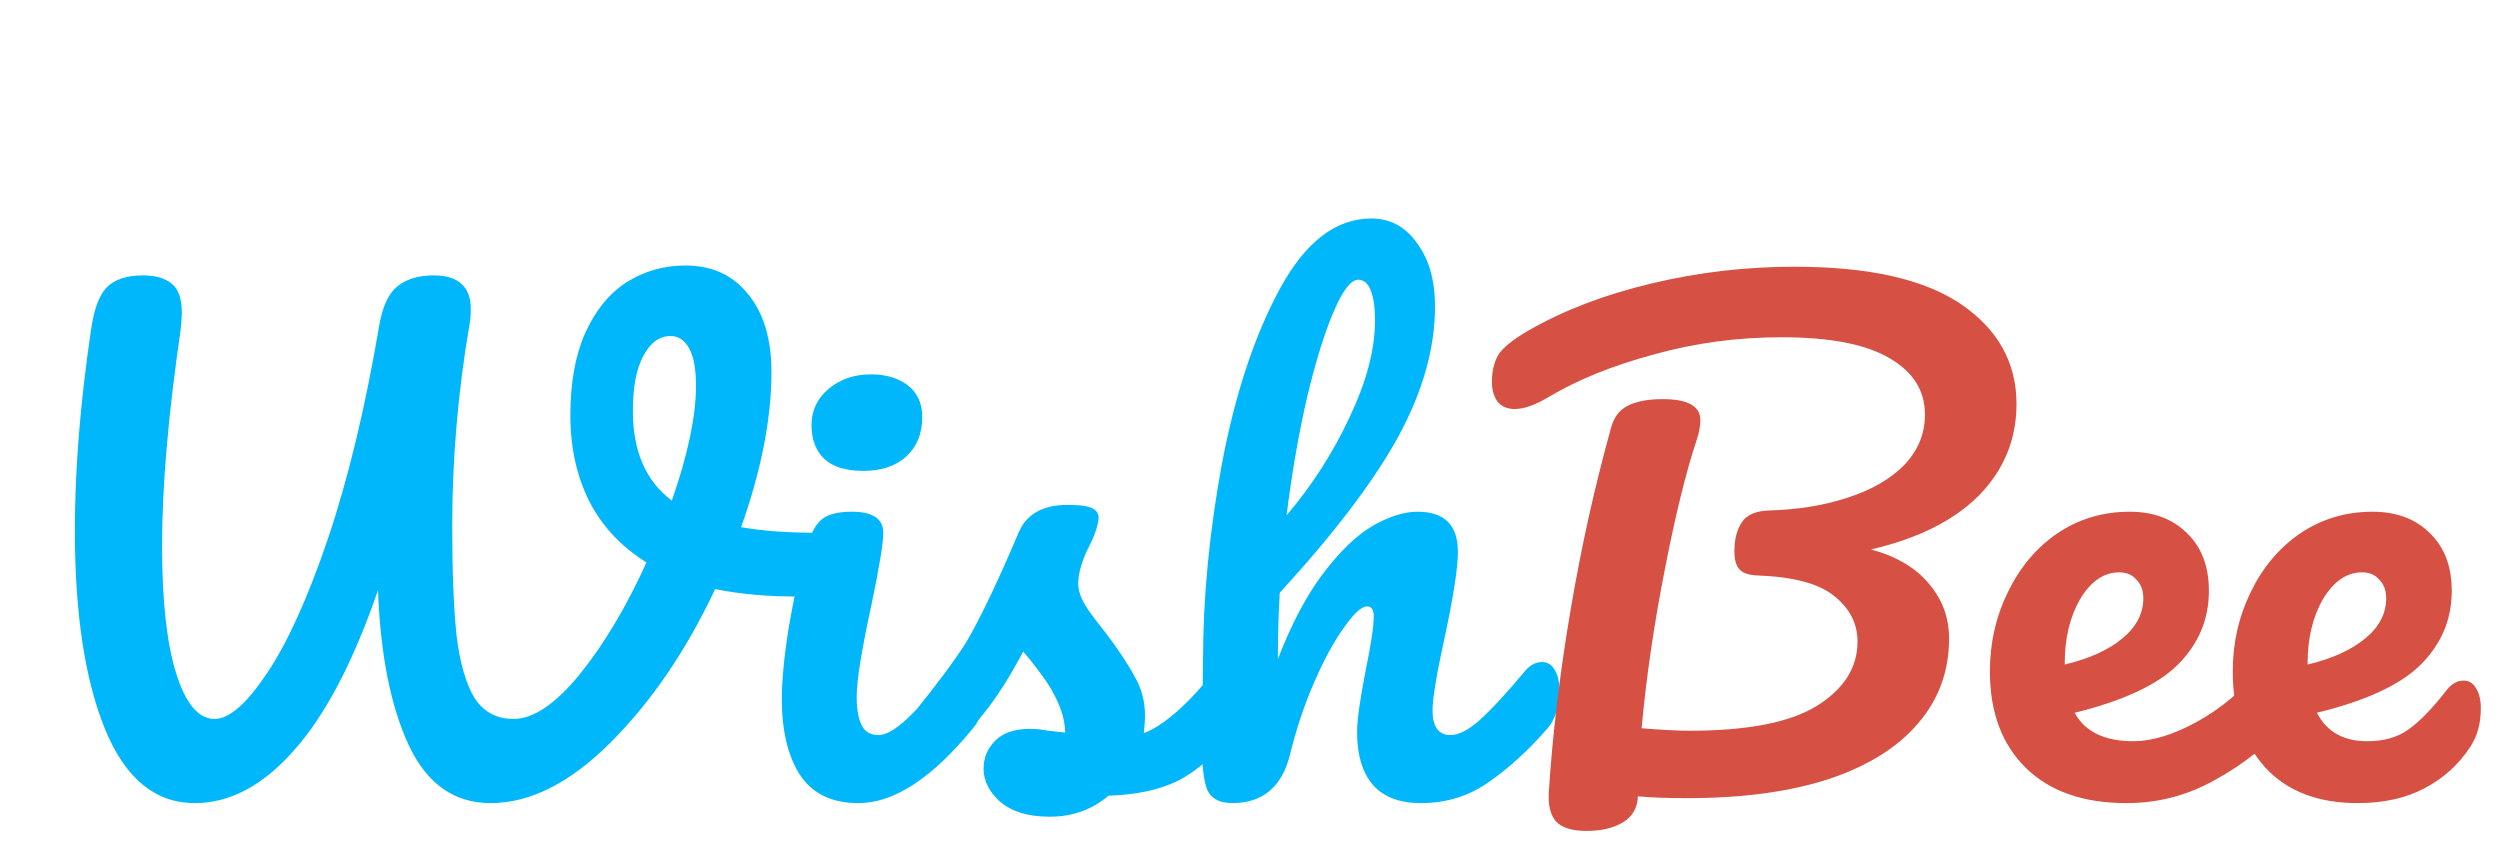
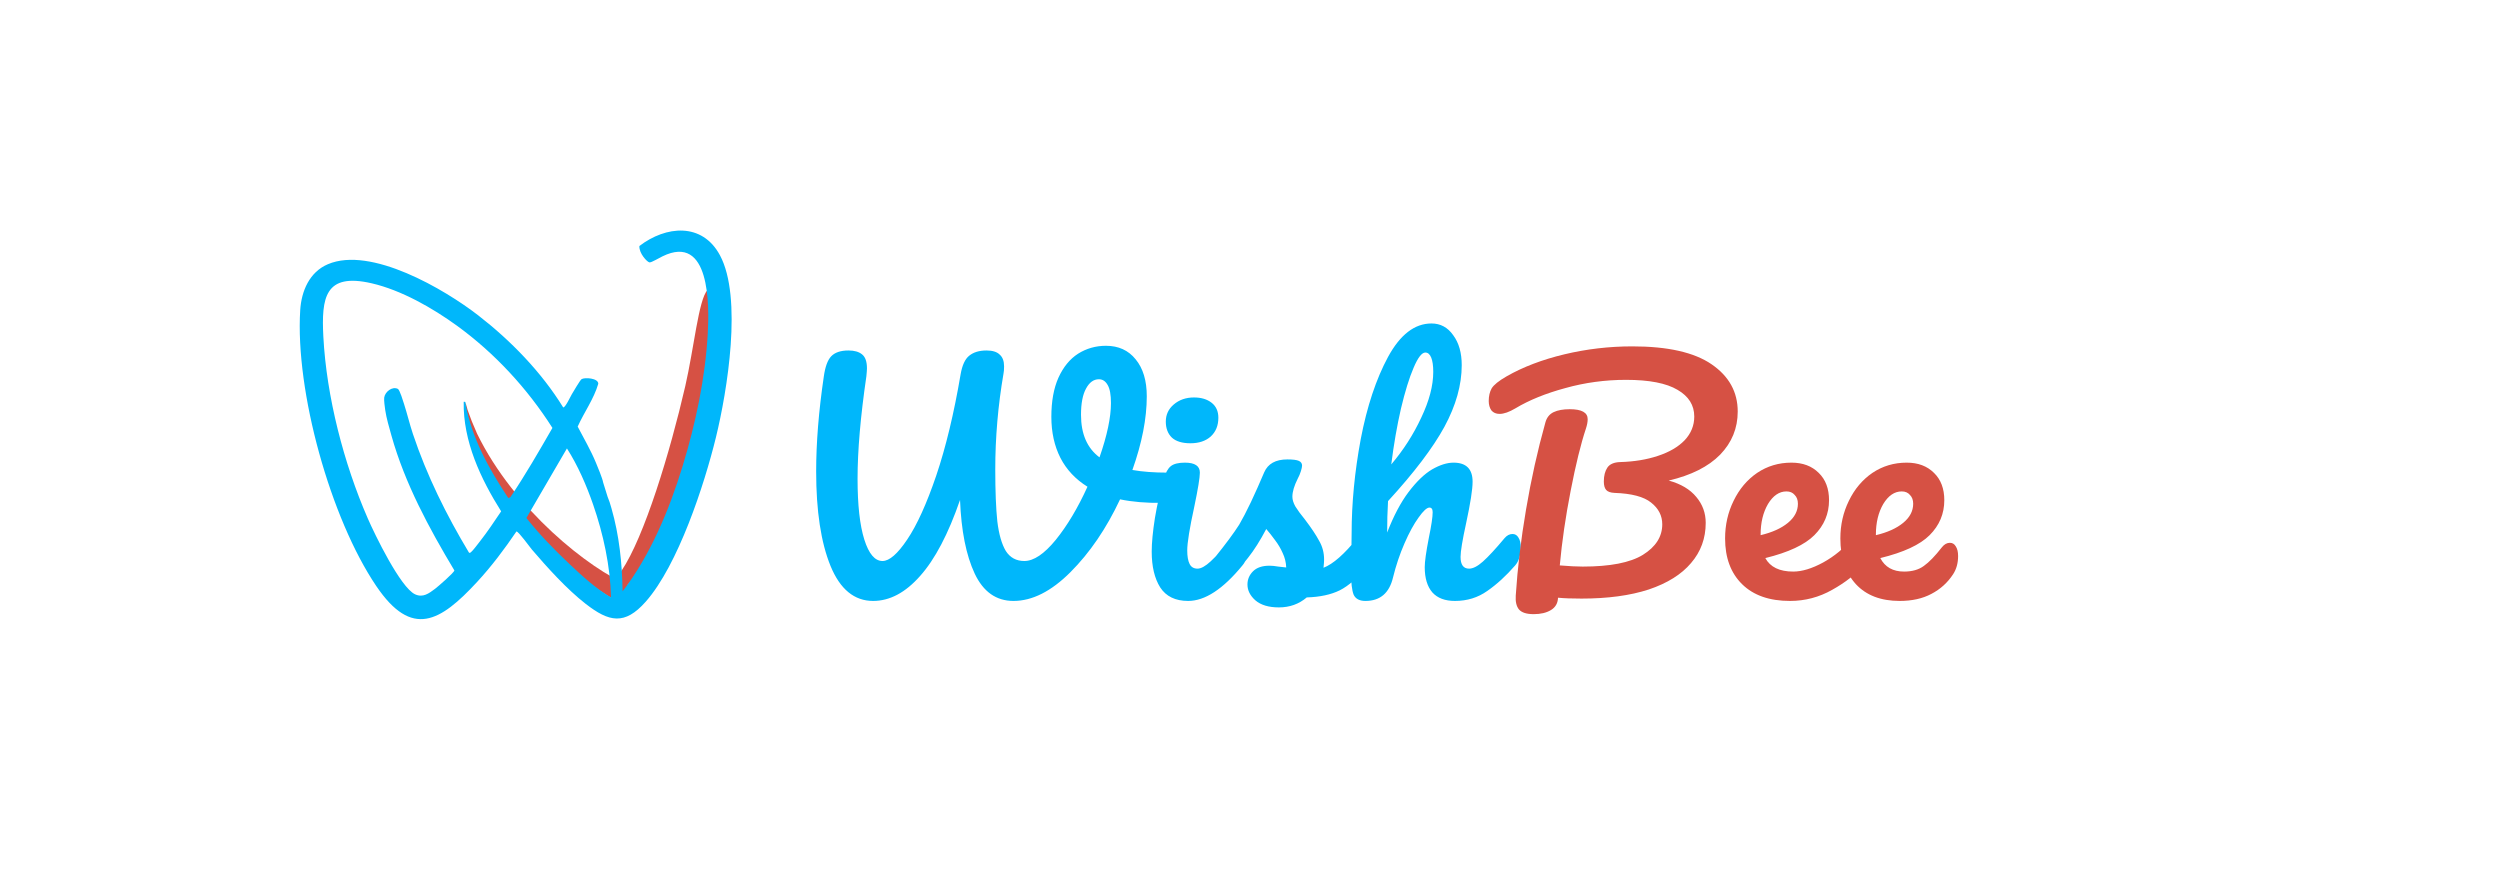
- <svg xmlns="http://www.w3.org/2000/svg" width="100" height="34" viewBox="0 0 100 34" fill="none">
-   <path d="M32.614 21.31C32.994 21.31 33.266 21.392 33.431 21.557C33.612 21.722 33.703 21.937 33.703 22.201C33.703 22.63 33.571 23.009 33.307 23.339C33.06 23.669 32.664 23.842 32.12 23.859C30.816 23.875 29.645 23.776 28.606 23.562C27.451 26.02 26.057 28.066 24.424 29.699C22.807 31.315 21.207 32.124 19.623 32.124C18.171 32.124 17.083 31.357 16.357 29.822C15.631 28.272 15.218 26.201 15.119 23.611C14.13 26.482 13.008 28.618 11.754 30.02C10.517 31.423 9.197 32.124 7.795 32.124C6.211 32.124 5.015 31.142 4.207 29.179C3.398 27.199 2.994 24.543 2.994 21.211C2.994 18.786 3.209 16.122 3.638 13.218C3.753 12.393 3.959 11.824 4.256 11.511C4.57 11.181 5.056 11.016 5.716 11.016C6.211 11.016 6.591 11.123 6.854 11.338C7.135 11.552 7.275 11.948 7.275 12.525C7.275 12.641 7.259 12.864 7.226 13.194C6.731 16.575 6.483 19.454 6.483 21.83C6.483 24.04 6.673 25.748 7.052 26.952C7.432 28.156 7.943 28.758 8.587 28.758C9.164 28.758 9.857 28.156 10.665 26.952C11.49 25.731 12.307 23.933 13.115 21.557C13.923 19.165 14.608 16.32 15.169 13.02C15.301 12.261 15.54 11.742 15.887 11.461C16.25 11.164 16.736 11.016 17.346 11.016C17.858 11.016 18.229 11.131 18.46 11.362C18.707 11.577 18.831 11.907 18.831 12.352C18.831 12.616 18.815 12.822 18.782 12.971C18.32 15.66 18.089 18.349 18.089 21.038C18.089 22.869 18.147 24.329 18.262 25.418C18.394 26.506 18.633 27.34 18.98 27.917C19.343 28.478 19.862 28.758 20.539 28.758C21.331 28.758 22.213 28.165 23.186 26.977C24.16 25.772 25.051 24.279 25.859 22.498C24.853 21.871 24.094 21.062 23.582 20.073C23.071 19.066 22.815 17.912 22.815 16.608C22.815 15.305 23.013 14.208 23.409 13.317C23.822 12.41 24.374 11.733 25.067 11.288C25.776 10.843 26.56 10.62 27.418 10.62C28.474 10.62 29.307 10.999 29.917 11.758C30.544 12.517 30.858 13.556 30.858 14.876C30.858 16.74 30.453 18.811 29.645 21.087C30.486 21.236 31.476 21.31 32.614 21.31ZM25.315 16.435C25.315 18.052 25.834 19.248 26.873 20.023C27.517 18.176 27.839 16.65 27.839 15.445C27.839 14.752 27.748 14.249 27.566 13.936C27.385 13.606 27.137 13.441 26.824 13.441C26.379 13.441 26.016 13.705 25.735 14.233C25.455 14.744 25.315 15.478 25.315 16.435ZM34.54 18.835C33.847 18.835 33.327 18.679 32.981 18.365C32.634 18.035 32.461 17.582 32.461 17.004C32.461 16.427 32.684 15.948 33.129 15.569C33.591 15.173 34.16 14.975 34.837 14.975C35.447 14.975 35.942 15.124 36.321 15.421C36.701 15.717 36.89 16.138 36.89 16.683C36.89 17.343 36.676 17.87 36.247 18.266C35.818 18.646 35.249 18.835 34.54 18.835ZM34.342 32.124C33.269 32.124 32.486 31.744 31.991 30.985C31.512 30.227 31.273 29.22 31.273 27.966C31.273 27.224 31.364 26.276 31.545 25.121C31.743 23.95 31.991 22.861 32.288 21.854C32.436 21.326 32.634 20.963 32.882 20.766C33.129 20.568 33.525 20.469 34.069 20.469C34.911 20.469 35.331 20.749 35.331 21.31C35.331 21.722 35.175 22.679 34.861 24.18C34.465 25.995 34.267 27.224 34.267 27.867C34.267 28.362 34.333 28.742 34.465 29.006C34.597 29.27 34.82 29.402 35.133 29.402C35.43 29.402 35.802 29.195 36.247 28.783C36.692 28.371 37.286 27.719 38.029 26.828C38.227 26.597 38.449 26.482 38.697 26.482C38.911 26.482 39.076 26.581 39.192 26.779C39.324 26.977 39.39 27.249 39.39 27.595C39.39 28.255 39.233 28.767 38.919 29.13C37.286 31.126 35.76 32.124 34.342 32.124ZM41.99 32.668C41.132 32.668 40.472 32.47 40.011 32.074C39.565 31.678 39.343 31.233 39.343 30.738C39.343 30.309 39.499 29.938 39.813 29.624C40.126 29.311 40.588 29.154 41.198 29.154C41.413 29.154 41.66 29.179 41.941 29.229C42.238 29.262 42.46 29.286 42.609 29.303C42.592 28.874 42.493 28.47 42.312 28.09C42.147 27.711 41.932 27.348 41.669 27.001C41.405 26.639 41.157 26.325 40.926 26.061C40.415 27.034 39.903 27.843 39.392 28.486C38.897 29.13 38.353 29.74 37.759 30.317C37.462 30.614 37.148 30.763 36.819 30.763C36.554 30.763 36.34 30.672 36.175 30.491C36.01 30.293 35.928 30.053 35.928 29.773C35.928 29.443 36.043 29.138 36.274 28.857L36.596 28.461C37.503 27.34 38.188 26.416 38.65 25.69C38.93 25.212 39.26 24.576 39.639 23.785C40.019 22.976 40.39 22.143 40.753 21.285C41.066 20.559 41.718 20.196 42.708 20.196C43.17 20.196 43.492 20.238 43.673 20.32C43.854 20.403 43.945 20.535 43.945 20.716C43.945 20.815 43.912 20.972 43.846 21.186C43.78 21.401 43.689 21.615 43.574 21.83C43.277 22.424 43.129 22.927 43.129 23.339C43.129 23.587 43.211 23.859 43.376 24.156C43.557 24.453 43.83 24.824 44.193 25.269C44.721 25.962 45.116 26.556 45.38 27.051C45.661 27.529 45.801 28.057 45.801 28.635C45.801 28.8 45.785 29.031 45.752 29.328C46.56 29.014 47.508 28.181 48.597 26.828C48.795 26.597 49.018 26.482 49.265 26.482C49.48 26.482 49.645 26.581 49.76 26.779C49.892 26.977 49.958 27.249 49.958 27.595C49.958 28.222 49.802 28.734 49.488 29.13C48.663 30.152 47.871 30.854 47.113 31.233C46.37 31.596 45.446 31.794 44.341 31.827C43.681 32.388 42.898 32.668 41.99 32.668ZM61.682 26.482C61.896 26.482 62.061 26.581 62.176 26.779C62.309 26.977 62.374 27.249 62.374 27.595C62.374 28.255 62.218 28.767 61.904 29.13C61.145 30.004 60.362 30.721 59.553 31.282C58.762 31.843 57.854 32.124 56.831 32.124C55.99 32.124 55.355 31.884 54.926 31.406C54.497 30.911 54.283 30.202 54.283 29.278C54.283 28.816 54.398 27.991 54.629 26.803C54.844 25.764 54.951 25.047 54.951 24.651C54.951 24.387 54.86 24.255 54.679 24.255C54.464 24.255 54.159 24.535 53.763 25.096C53.367 25.64 52.971 26.366 52.575 27.274C52.179 28.181 51.858 29.138 51.61 30.144C51.297 31.464 50.521 32.124 49.284 32.124C48.789 32.124 48.459 31.951 48.294 31.604C48.146 31.241 48.072 30.598 48.072 29.674C48.072 29.146 48.08 28.725 48.096 28.412L48.121 26.432C48.121 23.892 48.377 21.244 48.888 18.489C49.416 15.734 50.183 13.424 51.19 11.56C52.212 9.68 53.433 8.739 54.852 8.739C55.611 8.739 56.221 9.069 56.683 9.729C57.161 10.373 57.401 11.214 57.401 12.253C57.401 13.919 56.914 15.652 55.941 17.45C54.967 19.231 53.384 21.318 51.19 23.71C51.14 24.568 51.115 25.451 51.115 26.358C51.66 24.956 52.262 23.817 52.922 22.943C53.598 22.052 54.258 21.417 54.901 21.038C55.561 20.658 56.163 20.469 56.708 20.469C57.78 20.469 58.316 21.005 58.316 22.077C58.316 22.721 58.135 23.884 57.772 25.566C57.458 27.001 57.302 27.95 57.302 28.412C57.302 29.072 57.541 29.402 58.019 29.402C58.349 29.402 58.737 29.204 59.182 28.808C59.644 28.395 60.255 27.735 61.014 26.828C61.212 26.597 61.434 26.482 61.682 26.482ZM54.332 11.189C54.035 11.189 53.705 11.618 53.342 12.476C52.98 13.317 52.625 14.464 52.278 15.915C51.948 17.351 51.676 18.918 51.462 20.617C52.485 19.413 53.326 18.101 53.986 16.683C54.662 15.264 55 13.977 55 12.822C55 12.294 54.943 11.89 54.827 11.61C54.712 11.329 54.547 11.189 54.332 11.189Z" fill="#00B7FB" />
-   <path d="M80.66 16.163C80.66 17.565 80.165 18.778 79.175 19.8C78.186 20.807 76.742 21.533 74.845 21.978C75.868 22.259 76.643 22.721 77.171 23.364C77.699 23.991 77.963 24.717 77.963 25.541C77.963 26.845 77.55 27.975 76.726 28.932C75.917 29.888 74.73 30.631 73.162 31.159C71.595 31.67 69.706 31.926 67.496 31.926C66.671 31.926 66.011 31.901 65.516 31.852C65.499 32.313 65.302 32.66 64.922 32.891C64.543 33.122 64.056 33.237 63.462 33.237C62.868 33.237 62.456 33.105 62.225 32.841C62.01 32.577 61.92 32.19 61.953 31.678C62.101 29.369 62.39 26.952 62.819 24.428C63.248 21.887 63.792 19.438 64.452 17.078C64.567 16.666 64.798 16.377 65.145 16.212C65.491 16.047 65.945 15.965 66.506 15.965C67.512 15.965 68.015 16.245 68.015 16.806C68.015 17.037 67.966 17.301 67.867 17.598C67.438 18.885 67.009 20.634 66.58 22.844C66.151 25.038 65.846 27.133 65.665 29.13C66.456 29.195 67.1 29.229 67.595 29.229C69.904 29.229 71.595 28.899 72.667 28.239C73.756 27.562 74.301 26.704 74.301 25.665C74.301 24.939 73.987 24.329 73.36 23.834C72.75 23.339 71.719 23.067 70.267 23.017C69.937 23.001 69.706 22.918 69.574 22.77C69.442 22.622 69.376 22.382 69.376 22.052C69.376 21.574 69.475 21.186 69.673 20.889C69.871 20.592 70.234 20.436 70.762 20.419C71.933 20.386 72.989 20.213 73.929 19.899C74.886 19.586 75.637 19.149 76.181 18.588C76.726 18.011 76.998 17.343 76.998 16.584C76.998 15.627 76.528 14.876 75.587 14.332C74.647 13.771 73.204 13.49 71.257 13.49C69.492 13.49 67.784 13.721 66.135 14.183C64.485 14.629 63.083 15.198 61.928 15.891C61.4 16.204 60.955 16.361 60.592 16.361C60.295 16.361 60.064 16.262 59.899 16.064C59.75 15.85 59.676 15.585 59.676 15.272C59.676 14.86 59.759 14.505 59.923 14.208C60.105 13.911 60.526 13.573 61.186 13.194C62.571 12.402 64.196 11.783 66.06 11.338C67.925 10.892 69.83 10.669 71.777 10.669C74.763 10.669 76.99 11.173 78.458 12.179C79.926 13.185 80.66 14.513 80.66 16.163ZM91.004 26.482C91.218 26.482 91.383 26.581 91.499 26.779C91.63 26.977 91.697 27.249 91.697 27.595C91.697 28.255 91.54 28.767 91.226 29.13C90.616 29.872 89.75 30.556 88.628 31.183C87.523 31.81 86.335 32.124 85.065 32.124C83.332 32.124 81.988 31.654 81.031 30.713C80.074 29.773 79.596 28.486 79.596 26.853C79.596 25.715 79.835 24.659 80.314 23.686C80.792 22.696 81.452 21.912 82.293 21.335C83.151 20.757 84.116 20.469 85.188 20.469C86.145 20.469 86.912 20.757 87.49 21.335C88.067 21.896 88.356 22.663 88.356 23.636C88.356 24.774 87.943 25.756 87.119 26.581C86.31 27.389 84.933 28.032 82.986 28.511C83.398 29.27 84.182 29.649 85.337 29.649C86.079 29.649 86.921 29.393 87.861 28.882C88.818 28.354 89.643 27.67 90.335 26.828C90.533 26.597 90.756 26.482 91.004 26.482ZM84.768 22.894C84.157 22.894 83.638 23.248 83.209 23.958C82.796 24.667 82.59 25.525 82.59 26.531V26.581C83.564 26.35 84.331 26.003 84.891 25.541C85.452 25.079 85.733 24.543 85.733 23.933C85.733 23.62 85.642 23.372 85.461 23.191C85.296 22.993 85.065 22.894 84.768 22.894ZM98.54 27.224C98.755 27.224 98.92 27.323 99.035 27.521C99.167 27.719 99.233 27.991 99.233 28.338C99.233 28.932 99.093 29.443 98.813 29.872C98.351 30.581 97.74 31.134 96.981 31.53C96.239 31.926 95.348 32.124 94.309 32.124C92.725 32.124 91.496 31.654 90.622 30.713C89.748 29.756 89.311 28.47 89.311 26.853C89.311 25.715 89.55 24.659 90.028 23.686C90.507 22.696 91.166 21.912 92.008 21.335C92.865 20.757 93.831 20.469 94.903 20.469C95.86 20.469 96.627 20.757 97.204 21.335C97.782 21.896 98.07 22.663 98.07 23.636C98.07 24.774 97.658 25.756 96.833 26.581C96.025 27.389 94.639 28.032 92.676 28.511C93.072 29.27 93.74 29.649 94.68 29.649C95.357 29.649 95.909 29.492 96.338 29.179C96.784 28.866 97.295 28.338 97.872 27.595C98.07 27.348 98.293 27.224 98.54 27.224ZM94.482 22.894C93.872 22.894 93.352 23.248 92.923 23.958C92.511 24.667 92.305 25.525 92.305 26.531V26.581C93.278 26.35 94.045 26.003 94.606 25.541C95.167 25.079 95.447 24.543 95.447 23.933C95.447 23.62 95.357 23.372 95.175 23.191C95.01 22.993 94.779 22.894 94.482 22.894Z" fill="#D65144" />
+ <svg xmlns="http://www.w3.org/2000/svg" width="759" height="272" viewBox="0 0 759 272" fill="none">
+   <path d="M142.563 130.86C141.873 128.688 141.165 122.423 141.165 122.423L141.427 122.547L141.984 124.518L143.231 127.879L144.858 131.694C156.103 154.81 179.018 172.816 190.951 177.729C190.951 177.729 191.975 176.453 190.084 179.223C188.194 181.993 187.352 182.625 187.352 182.625C187.352 182.625 153 163.707 142.563 130.86Z" fill="url(#paint0_linear_218_120)" />
+   <path d="M189.104 179.06C187.477 180.654 181.997 176.227 181.997 176.227L181.612 175.832L183.963 176.256L184.373 174.912L186.424 176.892L188.686 173.285C195.592 163.118 203.443 137.276 208.055 117.202C210.662 105.851 212.124 90.888 214.748 88.141C217.372 85.394 215.039 103.872 215.039 103.872C215.039 103.872 213.724 154.941 189.104 179.06Z" fill="#D65144" />
+   <path d="M177.82 183.336C172.081 178.863 166.215 172.373 161.461 166.816C160.759 165.994 157.443 161.344 156.79 161.35C153.162 166.694 149.234 171.939 144.834 176.693C133.694 188.732 125.075 193.949 114.231 177.917C100.354 157.404 89.606 118.814 91.147 94.152C91.509 88.353 93.952 82.594 99.558 80.21C112.593 74.671 134.921 87.792 145.195 95.748C155.103 103.424 164.383 112.978 170.966 123.658C171.507 124.025 173.269 120.248 173.607 119.687C174.075 118.912 176.115 115.396 176.57 115.112C177.545 114.504 181.68 114.806 181.636 116.513C180.298 121.122 177.345 125.143 175.385 129.514C177.282 133.161 179.396 136.748 180.958 140.561C181.496 141.874 182.925 145.273 183.112 146.469C183.689 148.356 183.689 148.356 184.469 150.825C185.119 152.515 185.044 152.25 185.644 154.332C187.999 162.506 188.89 171.045 189.02 179.544C197.452 168.539 203.16 154.841 207.215 141.596C211.199 128.579 214.126 114.808 214.88 101.175C215.353 92.663 215.597 70.749 201.141 77.819C197.451 79.815 197.5 79.611 197.5 79.611C197.5 79.611 197.113 79.722 197.054 79.611C196.5 79.5 194 77 194.115 74.689C202.188 68.514 213.177 67.477 218.568 77.484C225.487 90.326 220.778 118.762 217.36 132.764C213.832 147.205 205.85 171.57 196.046 182.668C189.649 189.907 184.893 188.841 177.828 183.336H177.82ZM154.324 151.213L154.953 150.94C159.54 144.13 163.624 137.026 167.717 129.915C160.089 117.94 150.214 107.218 138.7 98.862C131.295 93.49 121.802 88.075 112.827 86.006C98.643 82.737 97.549 90.363 98.17 102.223C99.127 120.425 104.372 140.683 111.645 157.368C113.768 162.241 121.568 178.369 126.013 180.428C128.41 181.54 130.198 180.173 132.09 178.759C132.914 178.143 137.949 173.782 137.946 173.181C130.25 160.331 122.912 146.76 118.839 132.238C118.171 129.852 117.303 126.923 116.955 124.506C116.825 123.606 116.529 121.488 116.646 120.69C116.895 118.957 119.073 117.207 120.794 118.068C121.368 118.354 122.405 121.834 122.678 122.681C123.64 125.662 124.355 128.732 125.348 131.708C129.566 144.353 135.508 156.333 142.354 167.728C142.648 168.03 142.791 167.767 143.025 167.601C143.534 167.234 145.203 165.001 145.731 164.328C148.015 161.425 150.084 158.303 152.148 155.241C145.923 145.325 140.569 133.985 140.775 121.984C141.425 121.984 141.295 121.984 141.315 122.494C143.28 133.169 148.418 142.282 154.324 151.213ZM185.506 181.366C185.275 171.819 183.18 162.158 180.061 153.154C178.041 147.329 175.437 141.336 172.123 136.145L159.816 157.258C163.704 162.187 168.32 166.917 172.9 171.24C176.76 174.886 180.914 178.712 185.509 181.366H185.506Z" fill="#00B7FB" />
+   <path d="M354.491 143.49C355.858 143.49 356.838 143.787 357.433 144.381C358.087 144.976 358.413 145.748 358.413 146.699C358.413 148.244 357.938 149.611 356.987 150.8C356.096 151.988 354.669 152.612 352.708 152.672C348.013 152.731 343.794 152.375 340.05 151.602C335.89 160.457 330.868 167.826 324.985 173.71C319.161 179.534 313.396 182.446 307.691 182.446C302.461 182.446 298.539 179.682 295.924 174.155C293.309 168.569 291.823 161.111 291.467 151.78C287.901 162.121 283.86 169.817 279.343 174.869C274.886 179.92 270.132 182.446 265.08 182.446C259.375 182.446 255.066 178.91 252.154 171.838C249.242 164.706 247.786 155.138 247.786 143.133C247.786 134.397 248.559 124.8 250.104 114.34C250.52 111.369 251.263 109.318 252.333 108.189C253.462 107.001 255.215 106.406 257.592 106.406C259.375 106.406 260.742 106.793 261.693 107.565C262.703 108.338 263.208 109.764 263.208 111.844C263.208 112.26 263.149 113.062 263.03 114.251C261.247 126.434 260.356 136.804 260.356 145.362C260.356 153.326 261.039 159.476 262.406 163.815C263.773 168.153 265.615 170.322 267.933 170.322C270.013 170.322 272.509 168.153 275.421 163.815C278.392 159.417 281.334 152.939 284.246 144.381C287.158 135.764 289.624 125.513 291.645 113.627C292.12 110.893 292.982 109.021 294.23 108.011C295.538 106.941 297.291 106.406 299.49 106.406C301.332 106.406 302.669 106.822 303.501 107.654C304.392 108.427 304.838 109.616 304.838 111.22C304.838 112.171 304.779 112.914 304.66 113.449C302.996 123.136 302.164 132.823 302.164 142.509C302.164 149.106 302.372 154.366 302.788 158.288C303.263 162.21 304.125 165.211 305.373 167.291C306.68 169.312 308.552 170.322 310.989 170.322C313.842 170.322 317.021 168.183 320.527 163.904C324.034 159.566 327.243 154.187 330.155 147.769C326.53 145.511 323.796 142.599 321.954 139.033C320.111 135.408 319.19 131.248 319.19 126.553C319.19 121.858 319.903 117.906 321.33 114.697C322.815 111.428 324.806 108.992 327.302 107.387C329.858 105.782 332.681 104.98 335.771 104.98C339.574 104.98 342.576 106.347 344.774 109.081C347.033 111.814 348.162 115.558 348.162 120.313C348.162 127.028 346.706 134.487 343.794 142.688C346.825 143.223 350.39 143.49 354.491 143.49ZM328.194 125.929C328.194 131.753 330.066 136.061 333.81 138.855C336.127 132.199 337.286 126.701 337.286 122.363C337.286 119.867 336.96 118.054 336.306 116.925C335.652 115.737 334.761 115.142 333.631 115.142C332.027 115.142 330.719 116.093 329.709 117.995C328.699 119.837 328.194 122.482 328.194 125.929ZM361.426 134.576C358.93 134.576 357.058 134.011 355.81 132.882C354.562 131.693 353.938 130.059 353.938 127.979C353.938 125.899 354.74 124.176 356.345 122.809C358.009 121.382 360.059 120.669 362.496 120.669C364.695 120.669 366.478 121.204 367.844 122.274C369.211 123.344 369.895 124.859 369.895 126.82C369.895 129.197 369.122 131.099 367.577 132.525C366.032 133.892 363.982 134.576 361.426 134.576ZM360.713 182.446C356.85 182.446 354.027 181.079 352.244 178.345C350.521 175.611 349.659 171.986 349.659 167.47C349.659 164.795 349.986 161.378 350.64 157.218C351.353 152.999 352.244 149.076 353.314 145.451C353.849 143.549 354.562 142.242 355.454 141.529C356.345 140.816 357.771 140.459 359.732 140.459C362.763 140.459 364.279 141.469 364.279 143.49C364.279 144.976 363.714 148.423 362.585 153.831C361.159 160.368 360.446 164.795 360.446 167.113C360.446 168.896 360.683 170.263 361.159 171.214C361.634 172.165 362.436 172.64 363.566 172.64C364.635 172.64 365.972 171.897 367.577 170.411C369.182 168.926 371.321 166.578 373.995 163.369C374.708 162.537 375.511 162.121 376.402 162.121C377.175 162.121 377.769 162.478 378.185 163.191C378.661 163.904 378.898 164.884 378.898 166.132C378.898 168.51 378.334 170.352 377.205 171.659C371.321 178.85 365.824 182.446 360.713 182.446ZM388.267 184.407C385.176 184.407 382.799 183.694 381.135 182.267C379.531 180.841 378.728 179.237 378.728 177.454C378.728 175.909 379.293 174.571 380.422 173.442C381.551 172.313 383.215 171.749 385.414 171.749C386.187 171.749 387.078 171.838 388.088 172.016C389.158 172.135 389.96 172.224 390.495 172.283C390.436 170.738 390.079 169.282 389.426 167.915C388.831 166.548 388.059 165.241 387.108 163.993C386.157 162.686 385.265 161.556 384.433 160.606C382.591 164.112 380.749 167.024 378.907 169.342C377.124 171.659 375.163 173.858 373.023 175.938C371.953 177.008 370.824 177.543 369.636 177.543C368.685 177.543 367.912 177.216 367.318 176.562C366.724 175.849 366.427 174.987 366.427 173.977C366.427 172.789 366.843 171.689 367.675 170.679L368.833 169.252C372.102 165.211 374.568 161.883 376.232 159.268C377.243 157.545 378.431 155.257 379.798 152.404C381.165 149.492 382.502 146.491 383.809 143.401C384.939 140.786 387.286 139.479 390.852 139.479C392.516 139.479 393.675 139.627 394.328 139.924C394.982 140.221 395.309 140.697 395.309 141.351C395.309 141.707 395.19 142.272 394.952 143.044C394.715 143.817 394.388 144.589 393.972 145.362C392.902 147.501 392.367 149.314 392.367 150.8C392.367 151.691 392.664 152.672 393.259 153.742C393.912 154.811 394.893 156.148 396.2 157.753C398.102 160.249 399.528 162.388 400.479 164.171C401.49 165.895 401.995 167.796 401.995 169.876C401.995 170.471 401.935 171.303 401.816 172.373C404.728 171.243 408.146 168.242 412.068 163.369C412.781 162.537 413.583 162.121 414.475 162.121C415.247 162.121 415.842 162.478 416.258 163.191C416.733 163.904 416.971 164.884 416.971 166.132C416.971 168.391 416.406 170.233 415.277 171.659C412.306 175.344 409.453 177.87 406.719 179.237C404.045 180.544 400.717 181.257 396.735 181.376C394.358 183.397 391.535 184.407 388.267 184.407ZM459.203 162.121C459.976 162.121 460.57 162.478 460.986 163.191C461.462 163.904 461.699 164.884 461.699 166.132C461.699 168.51 461.135 170.352 460.006 171.659C457.272 174.809 454.449 177.394 451.537 179.415C448.684 181.435 445.416 182.446 441.731 182.446C438.7 182.446 436.412 181.584 434.867 179.861C433.322 178.078 432.549 175.522 432.549 172.194C432.549 170.53 432.965 167.559 433.797 163.28C434.57 159.536 434.956 156.951 434.956 155.524C434.956 154.574 434.629 154.098 433.976 154.098C433.203 154.098 432.104 155.108 430.677 157.129C429.251 159.09 427.825 161.705 426.398 164.974C424.972 168.242 423.813 171.689 422.922 175.314C421.793 180.069 419 182.446 414.542 182.446C412.76 182.446 411.571 181.822 410.977 180.574C410.442 179.266 410.174 176.949 410.174 173.621C410.174 171.719 410.204 170.203 410.263 169.074L410.353 161.943C410.353 152.791 411.274 143.252 413.116 133.328C415.018 123.403 417.781 115.083 421.406 108.368C425.091 101.593 429.489 98.205 434.6 98.205C437.333 98.205 439.532 99.394 441.196 101.771C442.92 104.089 443.781 107.12 443.781 110.864C443.781 116.866 442.028 123.106 438.522 129.584C435.016 136.002 429.31 143.52 421.406 152.137C421.228 155.227 421.139 158.407 421.139 161.675C423.1 156.624 425.269 152.523 427.646 149.374C430.083 146.164 432.46 143.876 434.778 142.509C437.155 141.143 439.324 140.459 441.285 140.459C445.148 140.459 447.08 142.391 447.08 146.253C447.08 148.571 446.426 152.761 445.119 158.823C443.989 163.993 443.425 167.41 443.425 169.074C443.425 171.451 444.287 172.64 446.01 172.64C447.199 172.64 448.595 171.927 450.2 170.5C451.864 169.015 454.063 166.638 456.796 163.369C457.51 162.537 458.312 162.121 459.203 162.121ZM432.728 107.03C431.658 107.03 430.469 108.576 429.162 111.666C427.854 114.697 426.577 118.827 425.329 124.057C424.14 129.227 423.16 134.873 422.387 140.994C426.072 136.656 429.102 131.931 431.48 126.82C433.916 121.709 435.135 117.074 435.135 112.914C435.135 111.012 434.927 109.556 434.511 108.546C434.095 107.536 433.5 107.03 432.728 107.03Z" fill="#00B7FB" />
+   <path d="M527.572 124.948C527.572 130 525.789 134.368 522.223 138.052C518.658 141.677 513.458 144.292 506.623 145.897C510.308 146.907 513.101 148.571 515.003 150.889C516.905 153.147 517.855 155.762 517.855 158.734C517.855 163.428 516.37 167.499 513.398 170.946C510.486 174.393 506.207 177.067 500.562 178.969C494.916 180.811 488.111 181.733 480.148 181.733C477.176 181.733 474.799 181.643 473.016 181.465C472.957 183.129 472.244 184.377 470.877 185.209C469.51 186.041 467.757 186.457 465.617 186.457C463.478 186.457 461.992 185.982 461.16 185.031C460.388 184.08 460.061 182.683 460.18 180.841C460.714 172.521 461.755 163.815 463.3 154.722C464.845 145.57 466.806 136.745 469.183 128.247C469.599 126.761 470.431 125.721 471.679 125.126C472.927 124.532 474.561 124.235 476.582 124.235C480.207 124.235 482.02 125.245 482.02 127.266C482.02 128.098 481.841 129.049 481.485 130.119C479.94 134.754 478.395 141.053 476.849 149.017C475.304 156.921 474.205 164.468 473.551 171.659C476.404 171.897 478.721 172.016 480.504 172.016C488.824 172.016 494.916 170.827 498.779 168.45C502.701 166.014 504.662 162.923 504.662 159.179C504.662 156.564 503.533 154.366 501.275 152.583C499.076 150.8 495.362 149.819 490.132 149.641C488.943 149.582 488.111 149.284 487.636 148.749C487.16 148.215 486.923 147.353 486.923 146.164C486.923 144.441 487.279 143.044 487.992 141.975C488.706 140.905 490.013 140.34 491.915 140.281C496.134 140.162 499.938 139.538 503.325 138.409C506.772 137.28 509.476 135.705 511.437 133.684C513.398 131.604 514.379 129.197 514.379 126.464C514.379 123.017 512.685 120.313 509.298 118.352C505.91 116.331 500.71 115.321 493.698 115.321C487.339 115.321 481.188 116.153 475.245 117.817C469.302 119.421 464.251 121.472 460.09 123.968C458.189 125.097 456.584 125.661 455.277 125.661C454.207 125.661 453.375 125.305 452.781 124.592C452.246 123.819 451.978 122.868 451.978 121.739C451.978 120.253 452.276 118.976 452.87 117.906C453.524 116.836 455.039 115.618 457.416 114.251C462.408 111.398 468.262 109.17 474.977 107.565C481.693 105.961 488.557 105.158 495.57 105.158C506.326 105.158 514.349 106.971 519.638 110.596C524.927 114.221 527.572 119.005 527.572 124.948ZM564.833 162.121C565.606 162.121 566.2 162.478 566.616 163.191C567.092 163.904 567.329 164.884 567.329 166.132C567.329 168.51 566.765 170.352 565.636 171.659C563.437 174.334 560.317 176.8 556.276 179.058C552.294 181.317 548.015 182.446 543.439 182.446C537.199 182.446 532.355 180.752 528.909 177.365C525.462 173.977 523.738 169.342 523.738 163.458C523.738 159.358 524.6 155.554 526.323 152.048C528.047 148.482 530.424 145.659 533.455 143.579C536.545 141.499 540.022 140.459 543.885 140.459C547.332 140.459 550.095 141.499 552.175 143.579C554.255 145.6 555.295 148.363 555.295 151.87C555.295 155.97 553.809 159.506 550.838 162.478C547.926 165.39 542.963 167.707 535.951 169.431C537.437 172.165 540.259 173.531 544.419 173.531C547.094 173.531 550.125 172.61 553.512 170.768C556.959 168.866 559.93 166.4 562.426 163.369C563.14 162.537 563.942 162.121 564.833 162.121ZM542.369 149.195C540.17 149.195 538.298 150.473 536.753 153.028C535.267 155.584 534.525 158.674 534.525 162.299V162.478C538.031 161.646 540.794 160.398 542.815 158.734C544.835 157.07 545.846 155.138 545.846 152.939C545.846 151.81 545.519 150.919 544.865 150.265C544.271 149.552 543.439 149.195 542.369 149.195ZM591.984 164.795C592.757 164.795 593.351 165.152 593.767 165.865C594.243 166.578 594.48 167.559 594.48 168.807C594.48 170.946 593.975 172.789 592.965 174.334C591.301 176.889 589.102 178.88 586.368 180.306C583.694 181.733 580.485 182.446 576.741 182.446C571.036 182.446 566.608 180.752 563.459 177.365C560.309 173.918 558.734 169.282 558.734 163.458C558.734 159.358 559.596 155.554 561.319 152.048C563.043 148.482 565.42 145.659 568.451 143.579C571.541 141.499 575.018 140.459 578.88 140.459C582.327 140.459 585.091 141.499 587.171 143.579C589.251 145.6 590.291 148.363 590.291 151.87C590.291 155.97 588.805 159.506 585.834 162.478C582.922 165.39 577.93 167.707 570.857 169.431C572.284 172.165 574.691 173.531 578.078 173.531C580.515 173.531 582.506 172.967 584.051 171.838C585.655 170.708 587.498 168.807 589.578 166.132C590.291 165.241 591.093 164.795 591.984 164.795ZM577.365 149.195C575.166 149.195 573.294 150.473 571.749 153.028C570.263 155.584 569.52 158.674 569.52 162.299V162.478C573.027 161.646 575.79 160.398 577.811 158.734C579.831 157.07 580.842 155.138 580.842 152.939C580.842 151.81 580.515 150.919 579.861 150.265C579.267 149.552 578.435 149.195 577.365 149.195Z" fill="#D65144" />
+   <defs>
+     <linearGradient id="paint0_linear_218_120" x1="163.499" y1="120.384" x2="169.331" y2="184.27" gradientUnits="userSpaceOnUse">
+       <stop stop-color="#D65144" />
+       <stop offset="1" stop-color="#D65144" />
+     </linearGradient>
+   </defs>
</svg>
